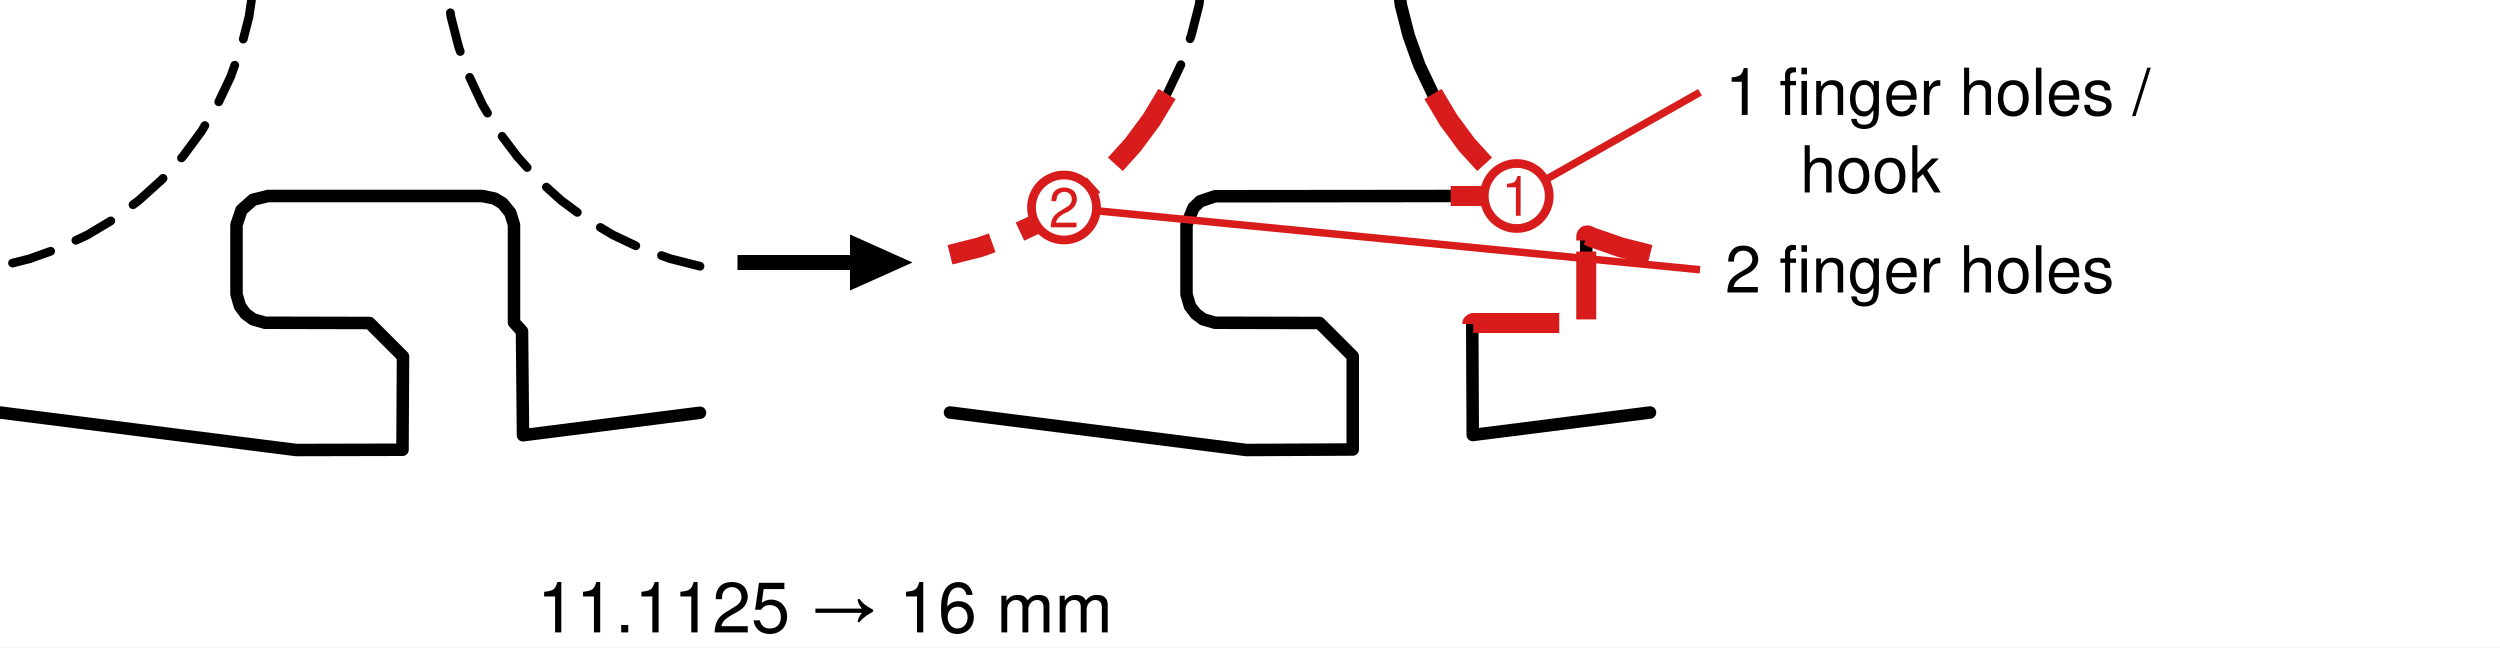
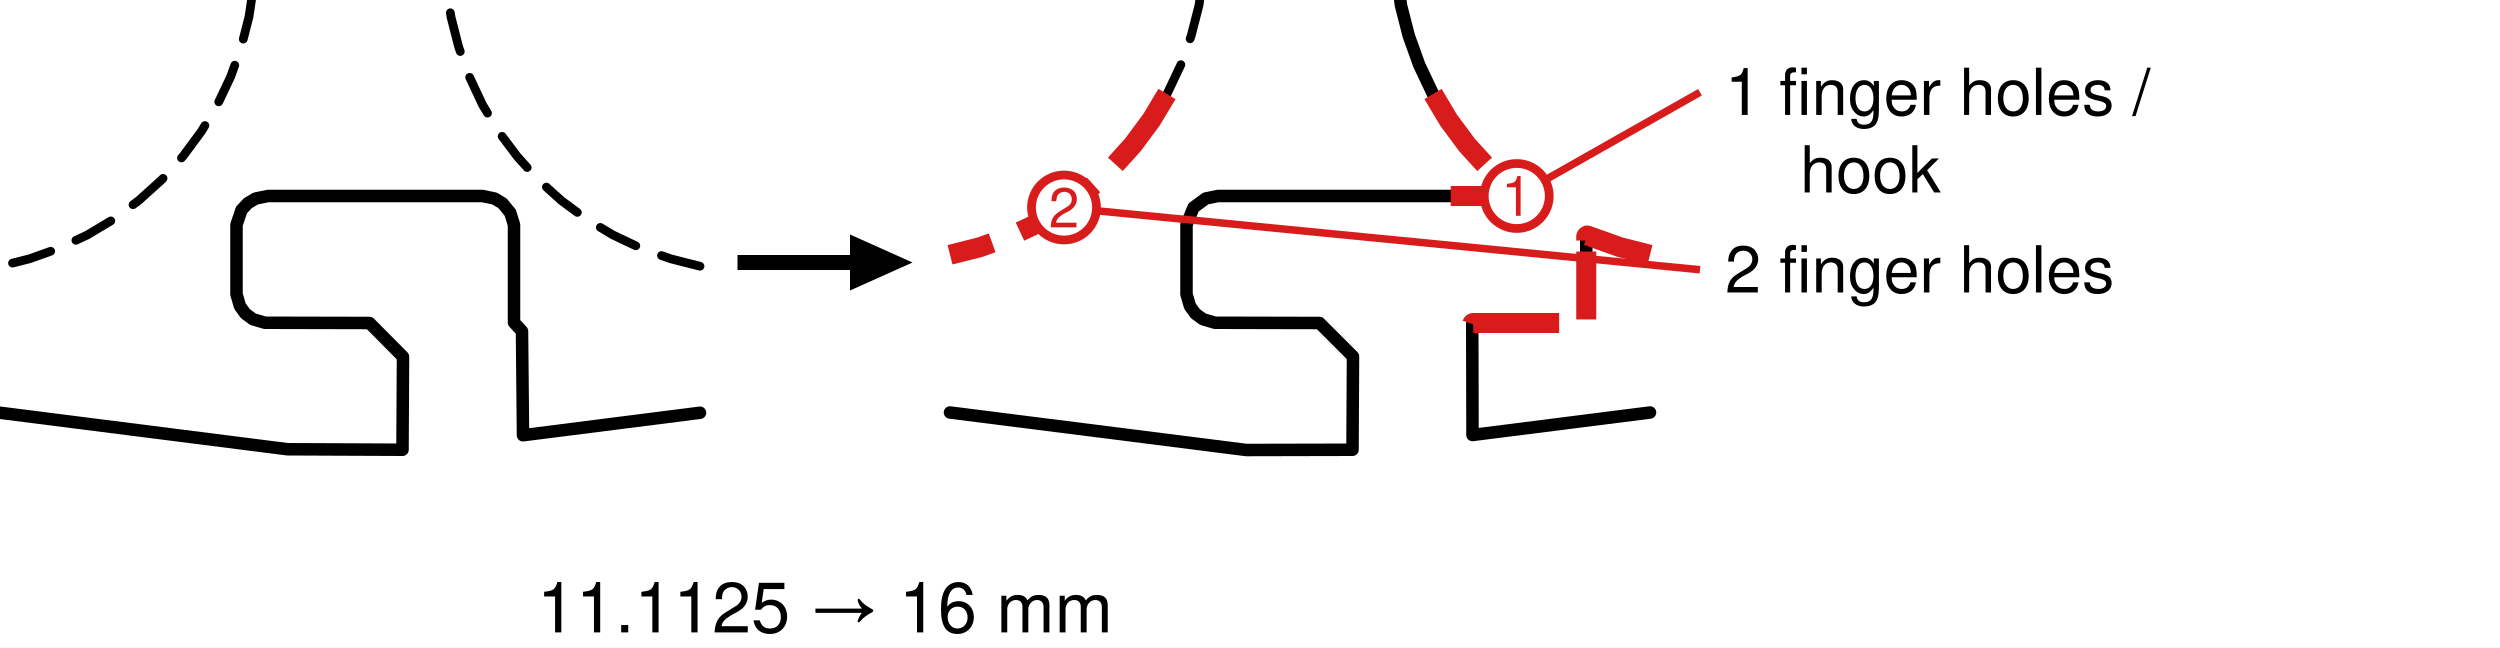
<svg xmlns="http://www.w3.org/2000/svg" width="100.00mm" height="25.90mm" viewBox="0 0 100.00 25.90" role="img">
  <rect width="100.00" height="25.90" fill="white" />
  <g class="panel" id="before">
-     <path d="M 28.00 16.51 L 20.92 17.41 L 20.88 13.25 L 20.56 12.90 L 20.56 8.99 L 20.41 8.51 L 20.10 8.13 L 19.78 7.94 L 19.29 7.84 L 10.72 7.84 L 10.12 7.99 L 9.66 8.40 L 9.46 8.99 L 9.46 11.77 L 9.60 12.25 L 9.82 12.55 L 10.12 12.77 L 10.60 12.91 L 14.78 12.92 L 16.12 14.26 L 16.10 17.99 L 11.85 18.00 L 0.00 16.50" fill="none" stroke="#000" stroke-width="0.5" stroke-linejoin="round" stroke-linecap="round" />
+     <path d="M 28.00 16.51 L 20.92 17.41 L 20.88 13.25 L 20.56 12.90 L 20.56 8.99 L 20.41 8.51 L 20.10 8.13 L 19.78 7.94 L 19.29 7.84 L 10.72 7.84 L 10.23 7.94 L 9.91 8.13 L 9.66 8.40 L 9.46 8.99 L 9.46 11.77 L 9.60 12.25 L 9.82 12.55 L 10.12 12.77 L 10.60 12.91 L 14.78 12.92 L 16.12 14.27 L 16.10 17.99 L 11.50 17.97 L 0.00 16.51" fill="none" stroke="#000" stroke-width="0.5" stroke-linejoin="round" stroke-linecap="round" />
    <path d="M 10.06 0.00 L 9.96 0.67 L 9.65 1.88 L 9.23 3.06 L 8.70 4.18 L 8.06 5.25 L 7.32 6.25 L 6.48 7.18 L 5.56 8.01 L 4.56 8.76 L 3.49 9.40 L 2.36 9.93 L 1.19 10.35 L 0.00 10.65" fill="none" stroke="#000" stroke-width="0.35" stroke-linejoin="round" stroke-linecap="round" stroke-dasharray="1.6,1.1" />
    <path d="M 28.00 10.65 L 26.82 10.35 L 25.64 9.93 L 24.52 9.40 L 23.45 8.76 L 22.45 8.02 L 21.52 7.18 L 20.69 6.26 L 19.94 5.26 L 19.30 4.19 L 18.77 3.06 L 18.35 1.89 L 18.04 0.68 L 17.94 0.00" fill="none" stroke="#000" stroke-width="0.35" stroke-linejoin="round" stroke-linecap="round" stroke-dasharray="1.6,1.1" />
  </g>
  <g class="arrow">
    <line x1="29.50" y1="10.50" x2="34.00" y2="10.50" stroke="#000" stroke-width="0.6" />
    <polygon points="36.50,10.50 34.00,9.38 34.00,11.62" fill="#000" />
    <text x="33.00" y="25.30" font-family="Helvetica, Arial, sans-serif" font-size="2.80" text-anchor="middle" fill="#000">11.1125 → 16 mm</text>
  </g>
  <g class="panel" id="after" transform="translate(38.00 0)">
    <path d="M 18.01 0.00 L 18.04 0.22 L 18.35 1.43 L 18.77 2.60 L 19.32 3.76" fill="none" stroke="#000" stroke-width="0.5" stroke-linejoin="round" stroke-linecap="round" />
-     <path d="M 20.03 7.84 L 10.60 7.85 L 10.01 8.05 L 9.74 8.31 L 9.46 8.99 L 9.46 11.77 L 9.60 12.25 L 9.83 12.55 L 10.12 12.77 L 10.60 12.91 L 14.78 12.92 L 16.11 14.25 L 16.11 17.98 L 11.85 18.00 L 0.00 16.50" fill="none" stroke="#000" stroke-width="0.5" stroke-linejoin="round" stroke-linecap="round" />
-     <path d="M 28.00 16.50 L 20.91 17.40 L 20.89 12.96" fill="none" stroke="#000" stroke-width="0.5" stroke-linejoin="round" stroke-linecap="round" />
+     <path d="M 20.03 7.84 L 10.72 7.84 L 10.23 7.94 L 9.74 8.30 L 9.46 8.99 L 9.46 11.77 L 9.60 12.25 L 9.82 12.55 L 10.12 12.77 L 10.60 12.91 L 14.78 12.92 L 16.12 14.26 L 16.10 17.99 L 11.85 18.00 L 0.00 16.50" fill="none" stroke="#000" stroke-width="0.5" stroke-linejoin="round" stroke-linecap="round" />
+     <path d="M 28.00 16.50 L 20.90 17.40 L 20.89 12.96" fill="none" stroke="#000" stroke-width="0.5" stroke-linejoin="round" stroke-linecap="round" />
    <path d="M 22.49 7.84 L 21.95 7.84" fill="none" stroke="#000" stroke-width="0.5" stroke-linejoin="round" stroke-linecap="round" />
    <path d="M 25.45 10.06 L 25.45 9.62" fill="none" stroke="#000" stroke-width="0.5" stroke-linejoin="round" stroke-linecap="round" />
    <path d="M 9.99 0.00 L 9.96 0.21 L 9.65 1.42 L 9.23 2.60 L 8.68 3.76" fill="none" stroke="#000" stroke-width="0.35" stroke-linejoin="round" stroke-linecap="round" stroke-dasharray="1.6,1.1" />
    <path d="M 8.68 3.76 L 8.06 4.79 L 7.32 5.79 L 6.48 6.72 L 5.56 7.56 L 4.56 8.30 L 3.49 8.94 L 2.36 9.47 L 1.19 9.89 L 0.00 10.19" fill="none" stroke="#d81b1b" stroke-width="0.8" stroke-linecap="butt" stroke-linejoin="round" stroke-dasharray="3.5,1.2" />
-     <path d="M 19.32 3.76 L 19.94 4.80 L 20.68 5.80 L 21.52 6.72 L 22.44 7.56 L 22.71 7.75 L 22.72 7.79 L 22.71 7.82 L 22.67 7.84 L 22.55 7.84" fill="none" stroke="#d81b1b" stroke-width="0.8" stroke-linecap="butt" stroke-linejoin="round" stroke-dasharray="3.5,1.2" />
+     <path d="M 19.32 3.76 L 19.94 4.80 L 20.68 5.80 L 21.52 6.72 L 22.44 7.56 L 22.71 7.75 L 22.72 7.81 L 22.67 7.84 L 22.55 7.84" fill="none" stroke="#d81b1b" stroke-width="0.8" stroke-linecap="butt" stroke-linejoin="round" stroke-dasharray="3.5,1.2" />
    <path d="M 21.95 7.84 L 20.03 7.84" fill="none" stroke="#d81b1b" stroke-width="0.8" stroke-linecap="butt" stroke-linejoin="round" stroke-dasharray="3.5,1.2" />
-     <path d="M 20.89 12.96 L 20.89 12.95 L 20.93 12.92 L 25.40 12.92 L 25.43 12.91 L 25.45 12.87 L 25.45 10.06" fill="none" stroke="#d81b1b" stroke-width="0.8" stroke-linecap="butt" stroke-linejoin="round" stroke-dasharray="3.5,1.2" />
-     <path d="M 25.45 9.62 L 25.45 9.46 L 25.47 9.42 L 25.52 9.42 L 25.64 9.48 L 26.82 9.89 L 28.00 10.19" fill="none" stroke="#d81b1b" stroke-width="0.8" stroke-linecap="butt" stroke-linejoin="round" stroke-dasharray="3.5,1.2" />
+     <path d="M 20.89 12.96 L 20.90 12.93 L 20.93 12.92 L 25.40 12.92 L 25.43 12.91 L 25.45 12.87 L 25.45 10.06" fill="none" stroke="#d81b1b" stroke-width="0.8" stroke-linecap="butt" stroke-linejoin="round" stroke-dasharray="3.5,1.2" />
+     <path d="M 25.45 9.62 L 25.45 9.46 L 25.46 9.44 L 25.49 9.42 L 26.81 9.89 L 28.00 10.19" fill="none" stroke="#d81b1b" stroke-width="0.8" stroke-linecap="butt" stroke-linejoin="round" stroke-dasharray="3.5,1.2" />
+     <circle cx="22.67" cy="7.84" r="1.3" fill="white" stroke="#d81b1b" stroke-width="0.35" />
+     <text x="22.67" y="8.63" font-family="Helvetica, Arial, sans-serif" font-size="2.20" text-anchor="middle" fill="#d81b1b">1</text>
    <circle cx="4.56" cy="8.30" r="1.3" fill="white" stroke="#d81b1b" stroke-width="0.35" />
    <text x="4.56" y="9.09" font-family="Helvetica, Arial, sans-serif" font-size="2.20" text-anchor="middle" fill="#d81b1b">2</text>
-     <circle cx="22.67" cy="7.84" r="1.3" fill="white" stroke="#d81b1b" stroke-width="0.35" />
-     <text x="22.67" y="8.63" font-family="Helvetica, Arial, sans-serif" font-size="2.20" text-anchor="middle" fill="#d81b1b">1</text>
  </g>
  <g class="key">
    <text x="69.00" y="4.60" font-family="Helvetica, Arial, sans-serif" font-size="2.60" text-anchor="start" fill="#000">1 finger holes /</text>
    <text x="72.00" y="7.70" font-family="Helvetica, Arial, sans-serif" font-size="2.60" text-anchor="start" fill="#000">hook</text>
    <text x="69.00" y="11.70" font-family="Helvetica, Arial, sans-serif" font-size="2.60" text-anchor="start" fill="#000">2 finger holes</text>
  </g>
  <g class="leaders">
    <line x1="61.80" y1="7.20" x2="68.00" y2="3.69" stroke="#d81b1b" stroke-width="0.3" />
    <line x1="43.85" y1="8.43" x2="68.00" y2="10.79" stroke="#d81b1b" stroke-width="0.3" />
  </g>
</svg>
